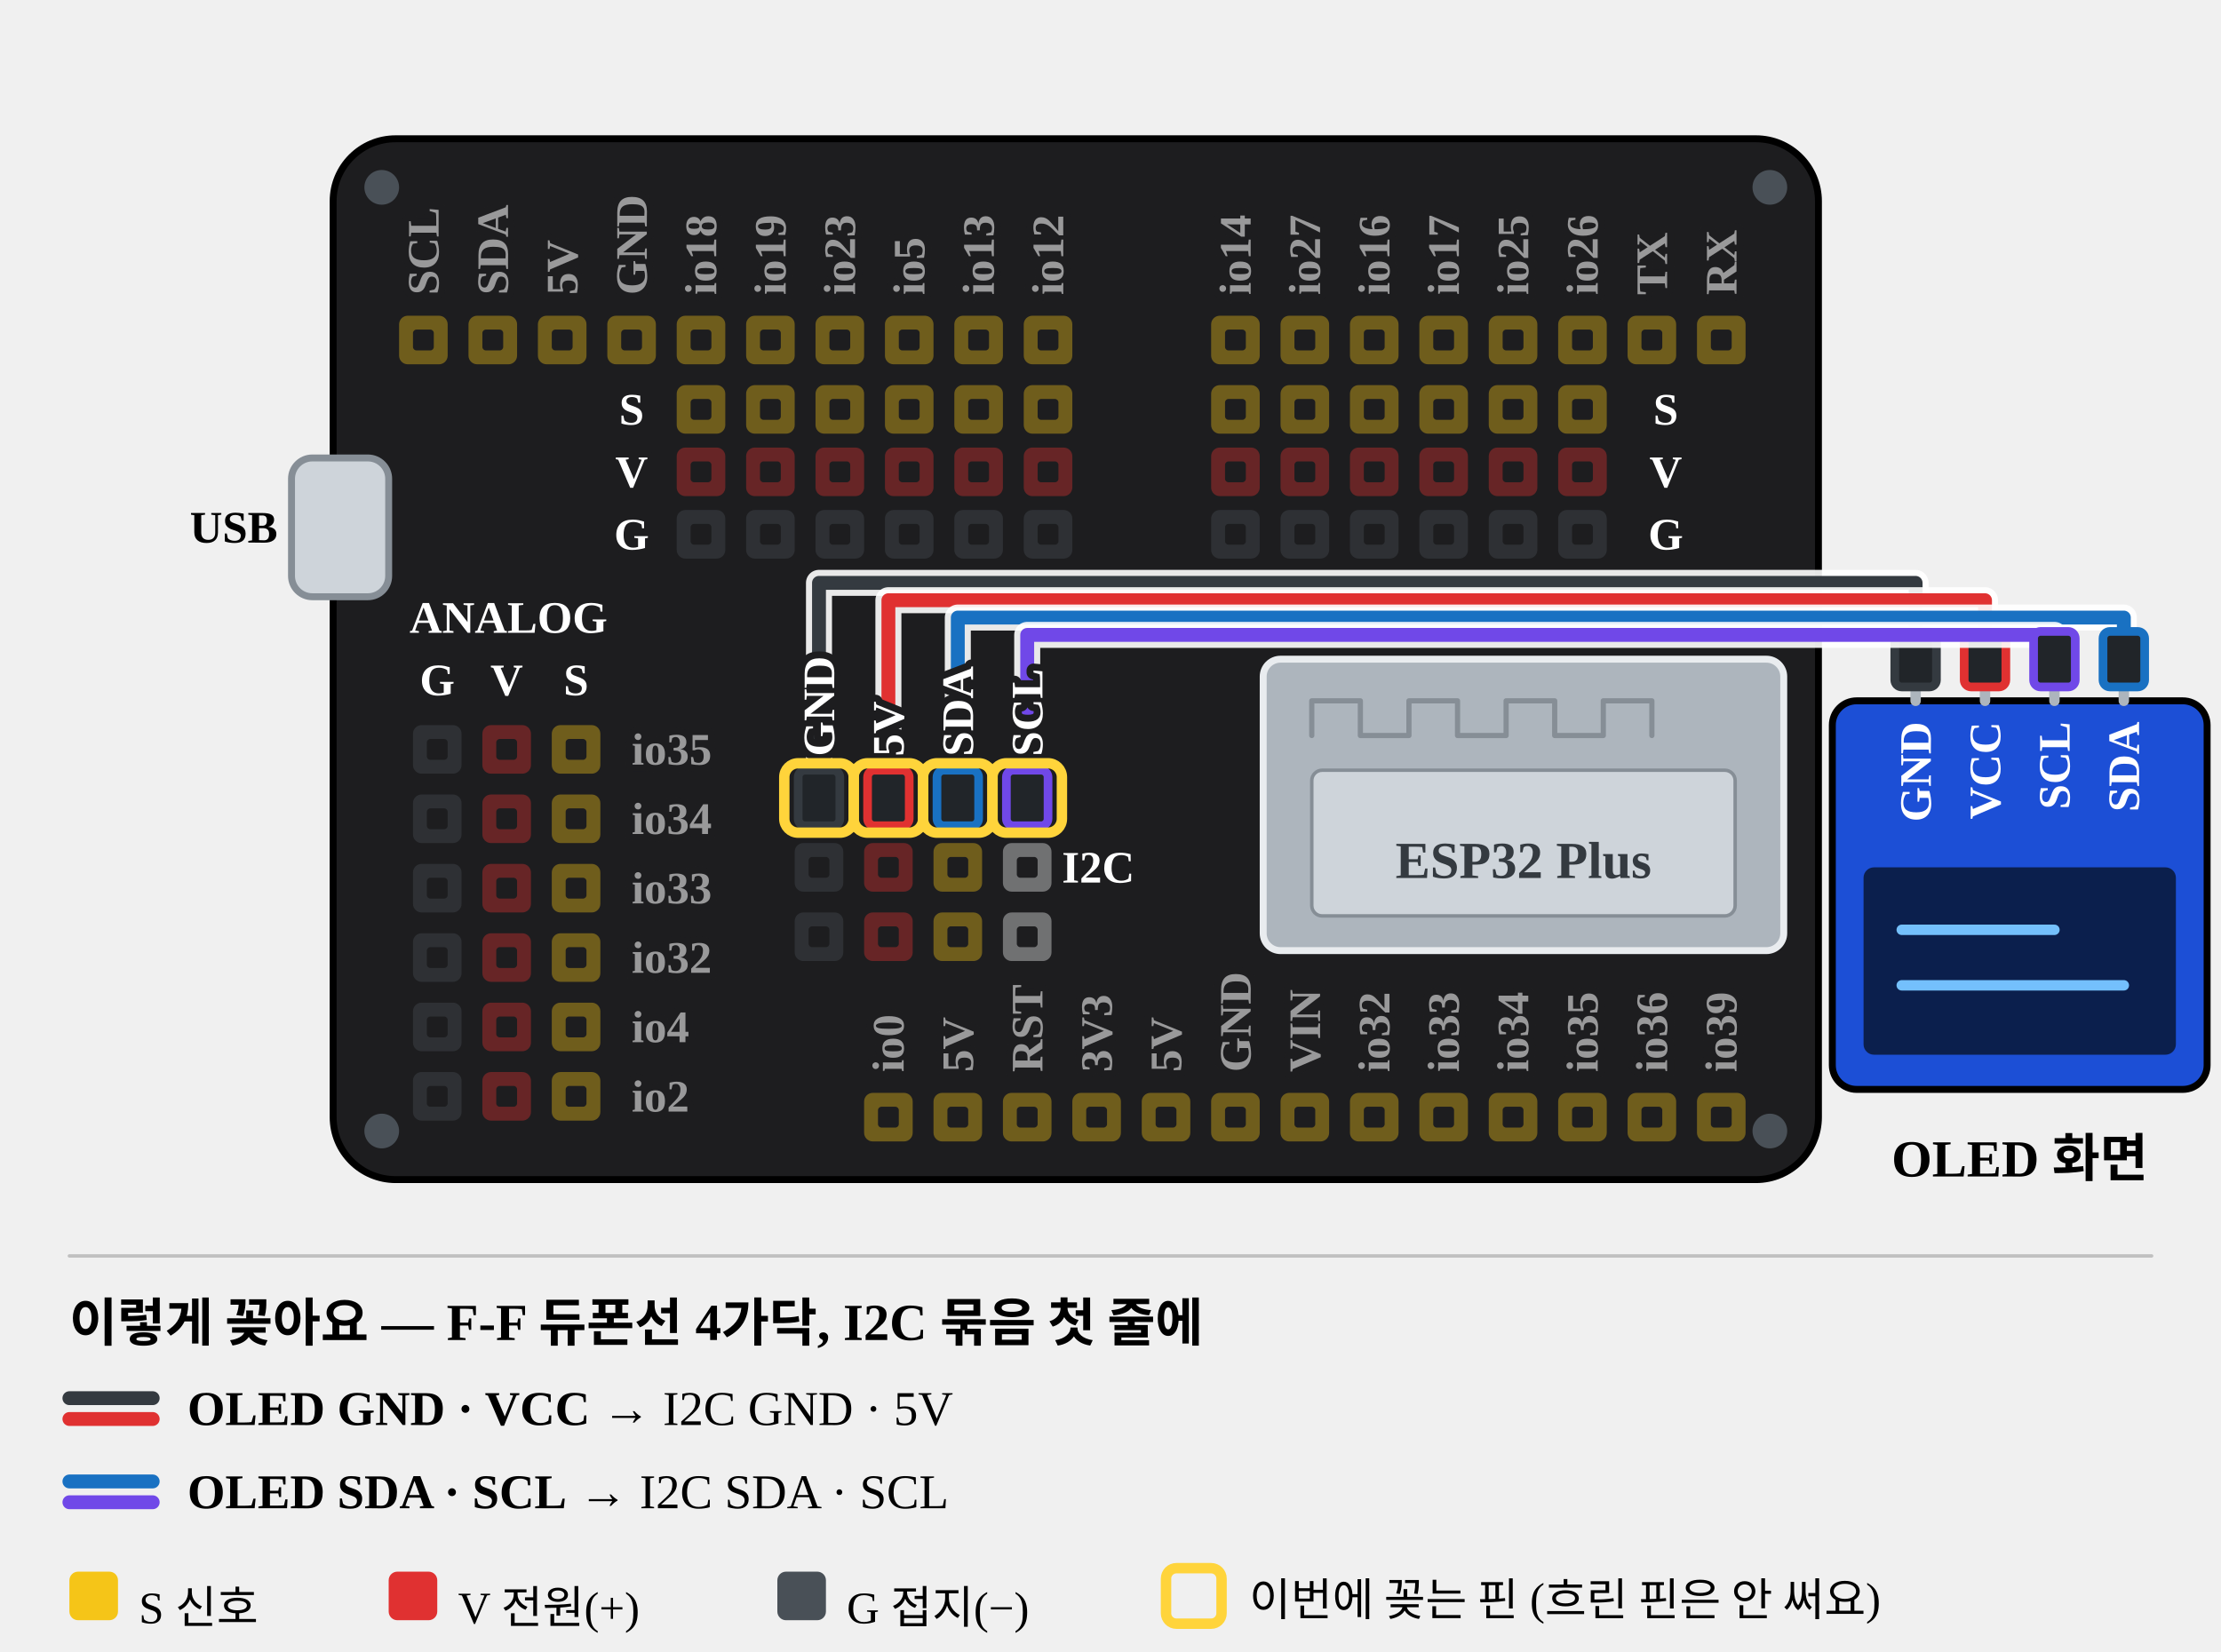
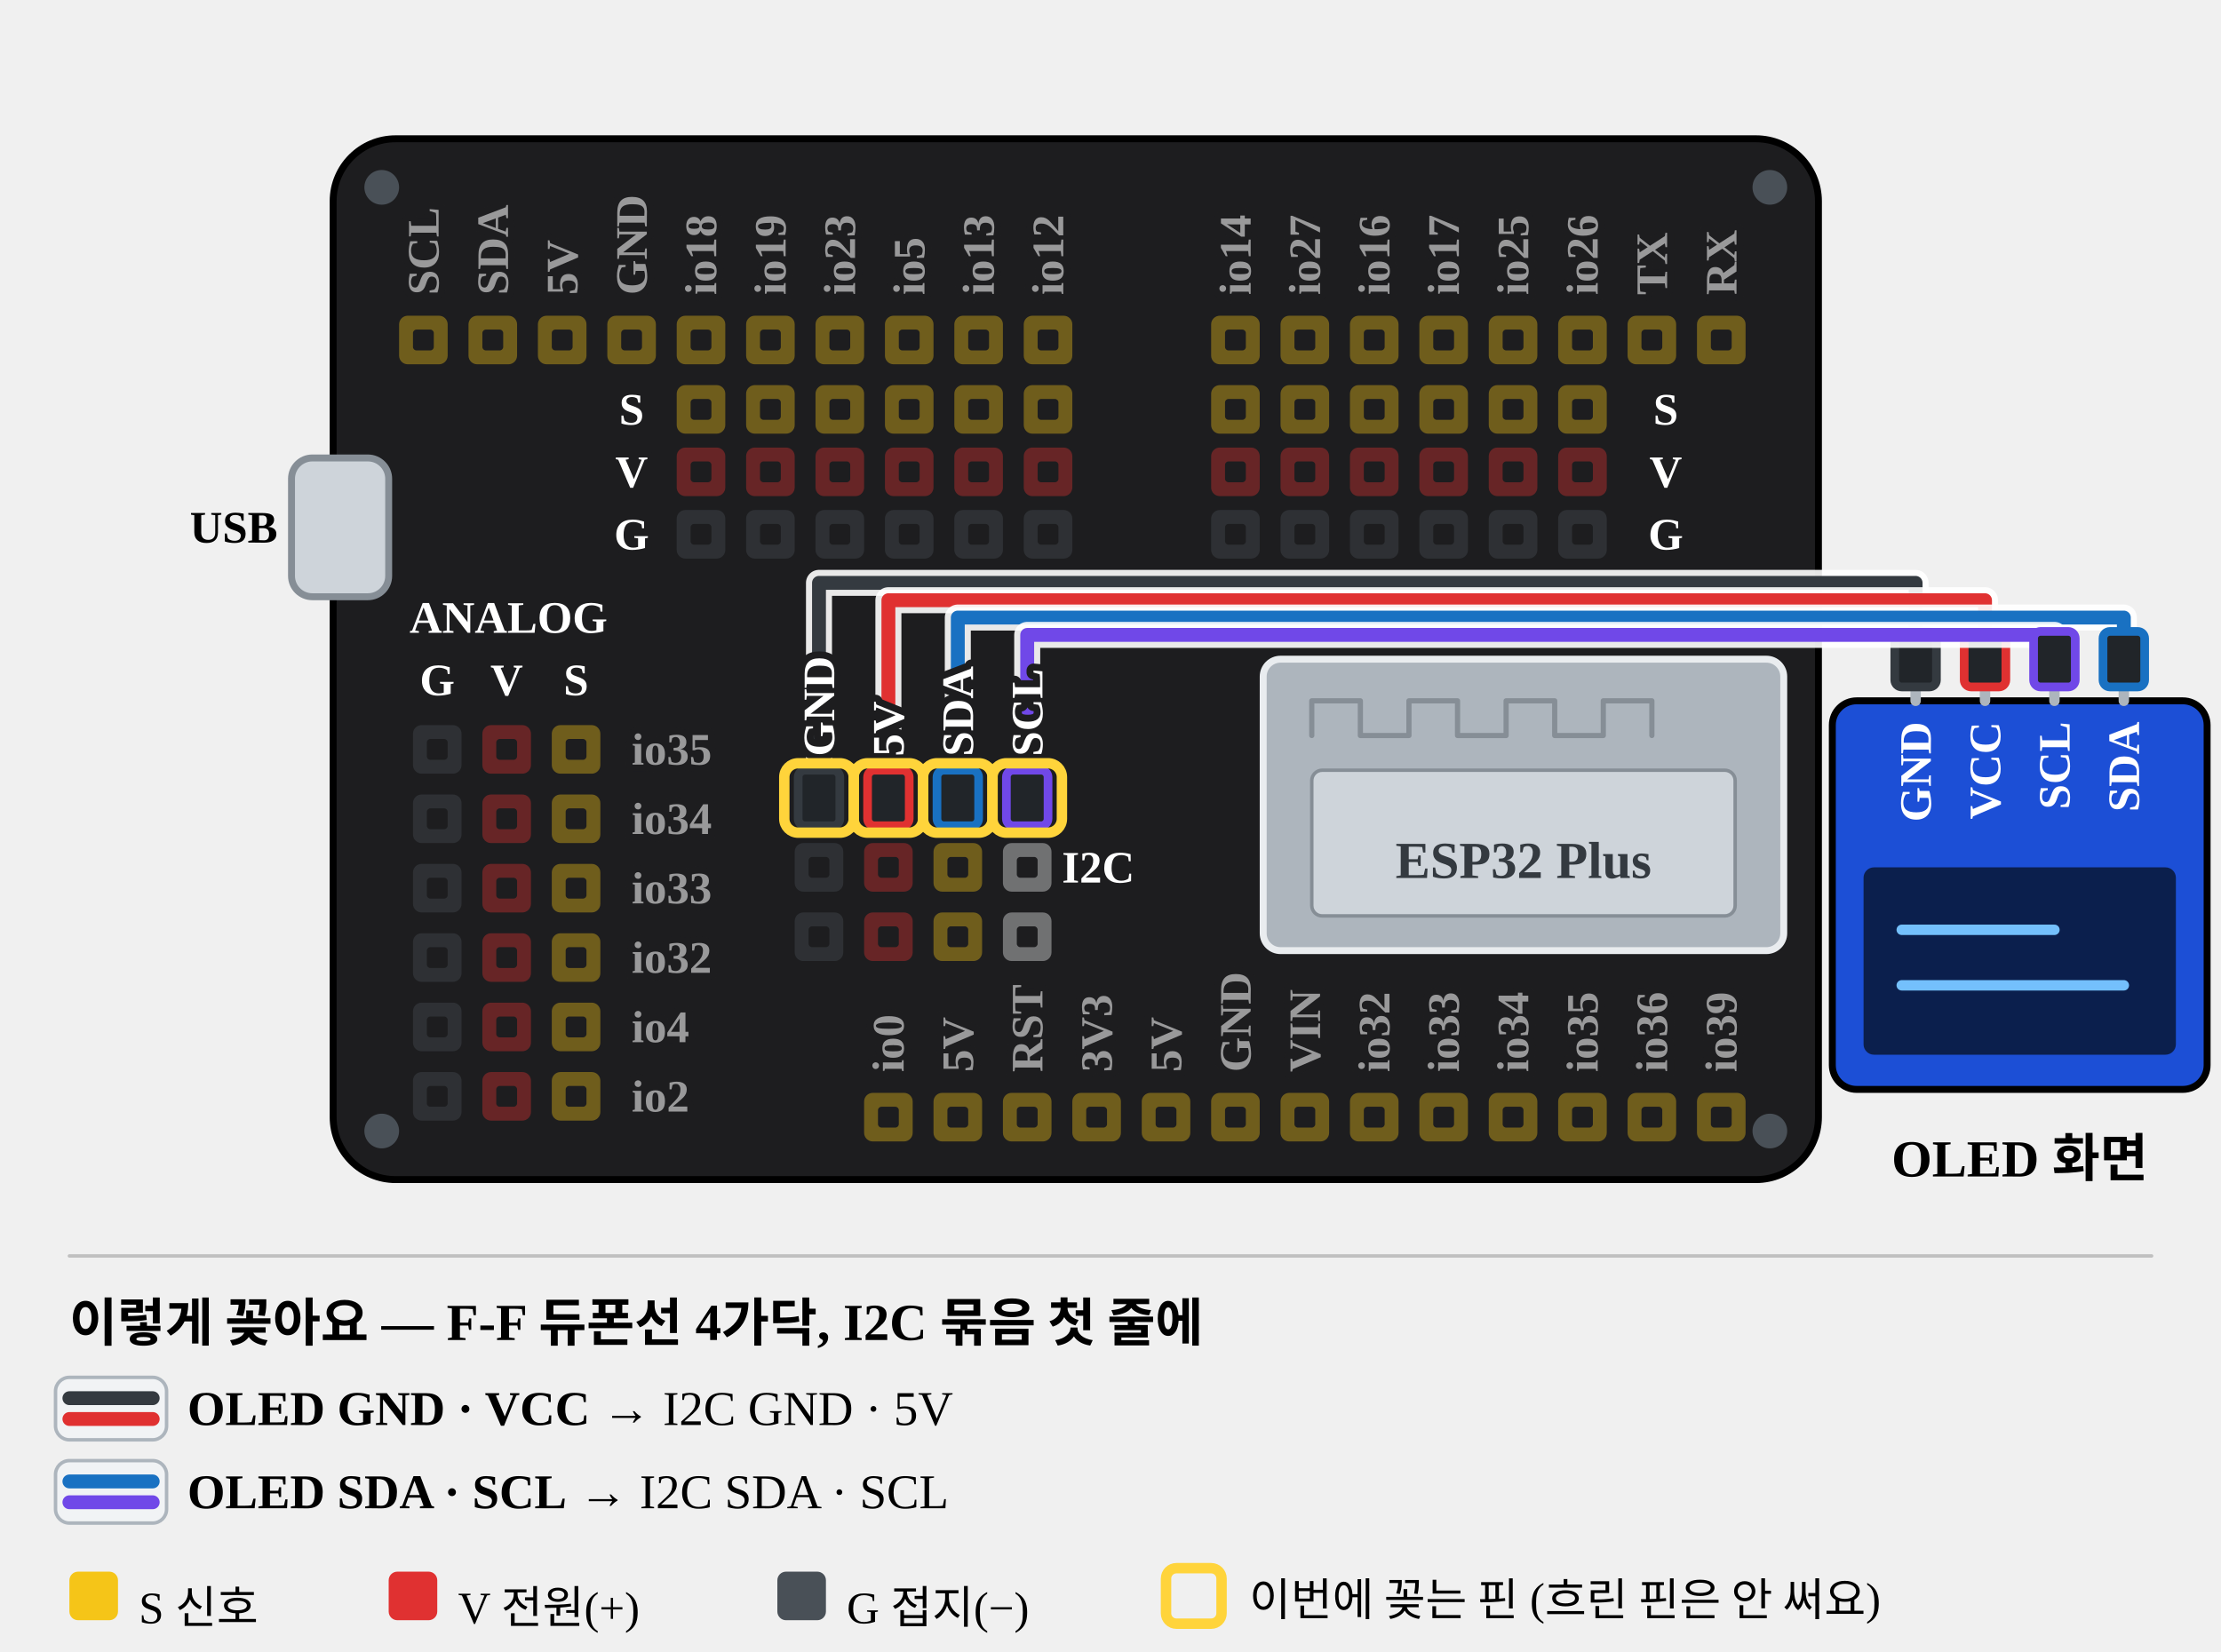
<svg xmlns="http://www.w3.org/2000/svg" viewBox="0 0 640 476" role="img" aria-labelledby="odw-title" font-family="inherit" fill="none" stroke="currentColor" stroke-width="2" stroke-linecap="round" stroke-linejoin="round">
  <rect x="96" y="40" width="428" height="300" rx="18" fill="#1d1d1f" stroke="currentColor" />
  <circle cx="110" cy="54" r="5" fill="#495057" stroke="none" />
  <circle cx="510" cy="54" r="5" fill="#495057" stroke="none" />
  <circle cx="110" cy="326" r="5" fill="#495057" stroke="none" />
  <circle cx="510" cy="326" r="5" fill="#495057" stroke="none" />
  <rect x="84" y="132" width="28" height="40" rx="6" fill="#ced4da" stroke="#868e96" />
  <rect x="364" y="190" width="150" height="84" rx="5" fill="#adb5bd" stroke="#e9ecef" />
  <path d="M378 212 v-10 h14 v10 h14 v-10 h14 v10 h14 v-10 h14 v10 h14 v-10 h14 v10" stroke="#868e96" stroke-width="1.5" />
  <rect x="378" y="222" width="122" height="42" rx="3" fill="#ced4da" stroke="#868e96" stroke-width="1" />
  <text x="439" y="248" text-anchor="middle" dominant-baseline="central" font-size="15" font-weight="700" fill="#343a40" stroke="none">ESP32 Plus</text>
  <g opacity="0.38">
    <rect x="115" y="91" width="14" height="14" rx="2.5" fill="#f5c518" stroke="none" />
    <rect x="119" y="95" width="6" height="6" rx="1" fill="#1d1d1f" stroke="none" />
  </g>
  <g opacity="0.38">
    <rect x="135" y="91" width="14" height="14" rx="2.5" fill="#f5c518" stroke="none" />
    <rect x="139" y="95" width="6" height="6" rx="1" fill="#1d1d1f" stroke="none" />
  </g>
  <g opacity="0.38">
    <rect x="155" y="91" width="14" height="14" rx="2.5" fill="#f5c518" stroke="none" />
    <rect x="159" y="95" width="6" height="6" rx="1" fill="#1d1d1f" stroke="none" />
  </g>
  <g opacity="0.38">
    <rect x="175" y="91" width="14" height="14" rx="2.5" fill="#f5c518" stroke="none" />
    <rect x="179" y="95" width="6" height="6" rx="1" fill="#1d1d1f" stroke="none" />
  </g>
  <g opacity="0.38">
    <rect x="195" y="91" width="14" height="14" rx="2.5" fill="#f5c518" stroke="none" />
    <rect x="199" y="95" width="6" height="6" rx="1" fill="#1d1d1f" stroke="none" />
  </g>
  <g opacity="0.38">
    <rect x="195" y="111" width="14" height="14" rx="2.5" fill="#f5c518" stroke="none" />
    <rect x="199" y="115" width="6" height="6" rx="1" fill="#1d1d1f" stroke="none" />
  </g>
  <g opacity="0.38">
    <rect x="195" y="129" width="14" height="14" rx="2.5" fill="#e03131" stroke="none" />
    <rect x="199" y="133" width="6" height="6" rx="1" fill="#1d1d1f" stroke="none" />
  </g>
  <g opacity="0.38">
    <rect x="195" y="147" width="14" height="14" rx="2.5" fill="#495057" stroke="none" />
    <rect x="199" y="151" width="6" height="6" rx="1" fill="#1d1d1f" stroke="none" />
  </g>
  <g opacity="0.38">
    <rect x="215" y="91" width="14" height="14" rx="2.5" fill="#f5c518" stroke="none" />
    <rect x="219" y="95" width="6" height="6" rx="1" fill="#1d1d1f" stroke="none" />
  </g>
  <g opacity="0.38">
    <rect x="215" y="111" width="14" height="14" rx="2.5" fill="#f5c518" stroke="none" />
    <rect x="219" y="115" width="6" height="6" rx="1" fill="#1d1d1f" stroke="none" />
  </g>
  <g opacity="0.38">
    <rect x="215" y="129" width="14" height="14" rx="2.5" fill="#e03131" stroke="none" />
    <rect x="219" y="133" width="6" height="6" rx="1" fill="#1d1d1f" stroke="none" />
  </g>
  <g opacity="0.38">
    <rect x="215" y="147" width="14" height="14" rx="2.5" fill="#495057" stroke="none" />
    <rect x="219" y="151" width="6" height="6" rx="1" fill="#1d1d1f" stroke="none" />
  </g>
  <g opacity="0.38">
    <rect x="235" y="91" width="14" height="14" rx="2.5" fill="#f5c518" stroke="none" />
    <rect x="239" y="95" width="6" height="6" rx="1" fill="#1d1d1f" stroke="none" />
  </g>
  <g opacity="0.38">
    <rect x="235" y="111" width="14" height="14" rx="2.5" fill="#f5c518" stroke="none" />
    <rect x="239" y="115" width="6" height="6" rx="1" fill="#1d1d1f" stroke="none" />
  </g>
  <g opacity="0.38">
    <rect x="235" y="129" width="14" height="14" rx="2.5" fill="#e03131" stroke="none" />
    <rect x="239" y="133" width="6" height="6" rx="1" fill="#1d1d1f" stroke="none" />
  </g>
  <g opacity="0.38">
    <rect x="235" y="147" width="14" height="14" rx="2.5" fill="#495057" stroke="none" />
    <rect x="239" y="151" width="6" height="6" rx="1" fill="#1d1d1f" stroke="none" />
  </g>
  <g opacity="0.38">
    <rect x="255" y="91" width="14" height="14" rx="2.5" fill="#f5c518" stroke="none" />
    <rect x="259" y="95" width="6" height="6" rx="1" fill="#1d1d1f" stroke="none" />
  </g>
  <g opacity="0.38">
    <rect x="255" y="111" width="14" height="14" rx="2.5" fill="#f5c518" stroke="none" />
    <rect x="259" y="115" width="6" height="6" rx="1" fill="#1d1d1f" stroke="none" />
  </g>
  <g opacity="0.38">
    <rect x="255" y="129" width="14" height="14" rx="2.5" fill="#e03131" stroke="none" />
    <rect x="259" y="133" width="6" height="6" rx="1" fill="#1d1d1f" stroke="none" />
  </g>
  <g opacity="0.38">
    <rect x="255" y="147" width="14" height="14" rx="2.5" fill="#495057" stroke="none" />
    <rect x="259" y="151" width="6" height="6" rx="1" fill="#1d1d1f" stroke="none" />
  </g>
  <g opacity="0.38">
    <rect x="275" y="91" width="14" height="14" rx="2.5" fill="#f5c518" stroke="none" />
    <rect x="279" y="95" width="6" height="6" rx="1" fill="#1d1d1f" stroke="none" />
  </g>
  <g opacity="0.38">
    <rect x="275" y="111" width="14" height="14" rx="2.5" fill="#f5c518" stroke="none" />
    <rect x="279" y="115" width="6" height="6" rx="1" fill="#1d1d1f" stroke="none" />
  </g>
  <g opacity="0.38">
    <rect x="275" y="129" width="14" height="14" rx="2.5" fill="#e03131" stroke="none" />
    <rect x="279" y="133" width="6" height="6" rx="1" fill="#1d1d1f" stroke="none" />
  </g>
  <g opacity="0.38">
    <rect x="275" y="147" width="14" height="14" rx="2.5" fill="#495057" stroke="none" />
    <rect x="279" y="151" width="6" height="6" rx="1" fill="#1d1d1f" stroke="none" />
  </g>
  <g opacity="0.38">
    <rect x="295" y="91" width="14" height="14" rx="2.5" fill="#f5c518" stroke="none" />
    <rect x="299" y="95" width="6" height="6" rx="1" fill="#1d1d1f" stroke="none" />
  </g>
  <g opacity="0.38">
    <rect x="295" y="111" width="14" height="14" rx="2.5" fill="#f5c518" stroke="none" />
    <rect x="299" y="115" width="6" height="6" rx="1" fill="#1d1d1f" stroke="none" />
  </g>
  <g opacity="0.38">
    <rect x="295" y="129" width="14" height="14" rx="2.5" fill="#e03131" stroke="none" />
    <rect x="299" y="133" width="6" height="6" rx="1" fill="#1d1d1f" stroke="none" />
  </g>
  <g opacity="0.38">
    <rect x="295" y="147" width="14" height="14" rx="2.5" fill="#495057" stroke="none" />
    <rect x="299" y="151" width="6" height="6" rx="1" fill="#1d1d1f" stroke="none" />
  </g>
  <g opacity="0.38">
    <rect x="349" y="91" width="14" height="14" rx="2.5" fill="#f5c518" stroke="none" />
    <rect x="353" y="95" width="6" height="6" rx="1" fill="#1d1d1f" stroke="none" />
  </g>
  <g opacity="0.38">
    <rect x="349" y="111" width="14" height="14" rx="2.5" fill="#f5c518" stroke="none" />
    <rect x="353" y="115" width="6" height="6" rx="1" fill="#1d1d1f" stroke="none" />
  </g>
  <g opacity="0.38">
    <rect x="349" y="129" width="14" height="14" rx="2.5" fill="#e03131" stroke="none" />
    <rect x="353" y="133" width="6" height="6" rx="1" fill="#1d1d1f" stroke="none" />
  </g>
  <g opacity="0.38">
    <rect x="349" y="147" width="14" height="14" rx="2.5" fill="#495057" stroke="none" />
    <rect x="353" y="151" width="6" height="6" rx="1" fill="#1d1d1f" stroke="none" />
  </g>
  <g opacity="0.38">
    <rect x="369" y="91" width="14" height="14" rx="2.5" fill="#f5c518" stroke="none" />
    <rect x="373" y="95" width="6" height="6" rx="1" fill="#1d1d1f" stroke="none" />
  </g>
  <g opacity="0.38">
    <rect x="369" y="111" width="14" height="14" rx="2.5" fill="#f5c518" stroke="none" />
    <rect x="373" y="115" width="6" height="6" rx="1" fill="#1d1d1f" stroke="none" />
  </g>
  <g opacity="0.38">
    <rect x="369" y="129" width="14" height="14" rx="2.5" fill="#e03131" stroke="none" />
    <rect x="373" y="133" width="6" height="6" rx="1" fill="#1d1d1f" stroke="none" />
  </g>
  <g opacity="0.38">
    <rect x="369" y="147" width="14" height="14" rx="2.5" fill="#495057" stroke="none" />
    <rect x="373" y="151" width="6" height="6" rx="1" fill="#1d1d1f" stroke="none" />
  </g>
  <g opacity="0.38">
    <rect x="389" y="91" width="14" height="14" rx="2.5" fill="#f5c518" stroke="none" />
    <rect x="393" y="95" width="6" height="6" rx="1" fill="#1d1d1f" stroke="none" />
  </g>
  <g opacity="0.38">
    <rect x="389" y="111" width="14" height="14" rx="2.5" fill="#f5c518" stroke="none" />
    <rect x="393" y="115" width="6" height="6" rx="1" fill="#1d1d1f" stroke="none" />
  </g>
  <g opacity="0.38">
    <rect x="389" y="129" width="14" height="14" rx="2.5" fill="#e03131" stroke="none" />
    <rect x="393" y="133" width="6" height="6" rx="1" fill="#1d1d1f" stroke="none" />
  </g>
  <g opacity="0.38">
    <rect x="389" y="147" width="14" height="14" rx="2.5" fill="#495057" stroke="none" />
    <rect x="393" y="151" width="6" height="6" rx="1" fill="#1d1d1f" stroke="none" />
  </g>
  <g opacity="0.38">
    <rect x="409" y="91" width="14" height="14" rx="2.5" fill="#f5c518" stroke="none" />
    <rect x="413" y="95" width="6" height="6" rx="1" fill="#1d1d1f" stroke="none" />
  </g>
  <g opacity="0.38">
    <rect x="409" y="111" width="14" height="14" rx="2.5" fill="#f5c518" stroke="none" />
    <rect x="413" y="115" width="6" height="6" rx="1" fill="#1d1d1f" stroke="none" />
  </g>
  <g opacity="0.38">
    <rect x="409" y="129" width="14" height="14" rx="2.5" fill="#e03131" stroke="none" />
    <rect x="413" y="133" width="6" height="6" rx="1" fill="#1d1d1f" stroke="none" />
  </g>
  <g opacity="0.38">
    <rect x="409" y="147" width="14" height="14" rx="2.5" fill="#495057" stroke="none" />
    <rect x="413" y="151" width="6" height="6" rx="1" fill="#1d1d1f" stroke="none" />
  </g>
  <g opacity="0.38">
    <rect x="429" y="91" width="14" height="14" rx="2.5" fill="#f5c518" stroke="none" />
    <rect x="433" y="95" width="6" height="6" rx="1" fill="#1d1d1f" stroke="none" />
  </g>
  <g opacity="0.38">
    <rect x="429" y="111" width="14" height="14" rx="2.5" fill="#f5c518" stroke="none" />
    <rect x="433" y="115" width="6" height="6" rx="1" fill="#1d1d1f" stroke="none" />
  </g>
  <g opacity="0.38">
    <rect x="429" y="129" width="14" height="14" rx="2.5" fill="#e03131" stroke="none" />
    <rect x="433" y="133" width="6" height="6" rx="1" fill="#1d1d1f" stroke="none" />
  </g>
  <g opacity="0.38">
    <rect x="429" y="147" width="14" height="14" rx="2.5" fill="#495057" stroke="none" />
    <rect x="433" y="151" width="6" height="6" rx="1" fill="#1d1d1f" stroke="none" />
  </g>
  <g opacity="0.38">
    <rect x="449" y="91" width="14" height="14" rx="2.5" fill="#f5c518" stroke="none" />
    <rect x="453" y="95" width="6" height="6" rx="1" fill="#1d1d1f" stroke="none" />
  </g>
  <g opacity="0.38">
    <rect x="449" y="111" width="14" height="14" rx="2.5" fill="#f5c518" stroke="none" />
    <rect x="453" y="115" width="6" height="6" rx="1" fill="#1d1d1f" stroke="none" />
  </g>
  <g opacity="0.38">
    <rect x="449" y="129" width="14" height="14" rx="2.5" fill="#e03131" stroke="none" />
    <rect x="453" y="133" width="6" height="6" rx="1" fill="#1d1d1f" stroke="none" />
  </g>
  <g opacity="0.38">
    <rect x="449" y="147" width="14" height="14" rx="2.5" fill="#495057" stroke="none" />
    <rect x="453" y="151" width="6" height="6" rx="1" fill="#1d1d1f" stroke="none" />
  </g>
  <g opacity="0.38">
    <rect x="469" y="91" width="14" height="14" rx="2.5" fill="#f5c518" stroke="none" />
    <rect x="473" y="95" width="6" height="6" rx="1" fill="#1d1d1f" stroke="none" />
  </g>
  <g opacity="0.38">
    <rect x="489" y="91" width="14" height="14" rx="2.5" fill="#f5c518" stroke="none" />
    <rect x="493" y="95" width="6" height="6" rx="1" fill="#1d1d1f" stroke="none" />
  </g>
  <g opacity="0.38">
    <rect x="119" y="209" width="14" height="14" rx="2.5" fill="#495057" stroke="none" />
    <rect x="123" y="213" width="6" height="6" rx="1" fill="#1d1d1f" stroke="none" />
  </g>
  <g opacity="0.38">
    <rect x="139" y="209" width="14" height="14" rx="2.5" fill="#e03131" stroke="none" />
    <rect x="143" y="213" width="6" height="6" rx="1" fill="#1d1d1f" stroke="none" />
  </g>
  <g opacity="0.38">
    <rect x="159" y="209" width="14" height="14" rx="2.5" fill="#f5c518" stroke="none" />
    <rect x="163" y="213" width="6" height="6" rx="1" fill="#1d1d1f" stroke="none" />
  </g>
  <g opacity="0.38">
    <rect x="119" y="229" width="14" height="14" rx="2.5" fill="#495057" stroke="none" />
    <rect x="123" y="233" width="6" height="6" rx="1" fill="#1d1d1f" stroke="none" />
  </g>
  <g opacity="0.38">
    <rect x="139" y="229" width="14" height="14" rx="2.5" fill="#e03131" stroke="none" />
    <rect x="143" y="233" width="6" height="6" rx="1" fill="#1d1d1f" stroke="none" />
  </g>
  <g opacity="0.38">
    <rect x="159" y="229" width="14" height="14" rx="2.5" fill="#f5c518" stroke="none" />
    <rect x="163" y="233" width="6" height="6" rx="1" fill="#1d1d1f" stroke="none" />
  </g>
  <g opacity="0.38">
    <rect x="119" y="249" width="14" height="14" rx="2.5" fill="#495057" stroke="none" />
    <rect x="123" y="253" width="6" height="6" rx="1" fill="#1d1d1f" stroke="none" />
  </g>
  <g opacity="0.38">
    <rect x="139" y="249" width="14" height="14" rx="2.5" fill="#e03131" stroke="none" />
    <rect x="143" y="253" width="6" height="6" rx="1" fill="#1d1d1f" stroke="none" />
  </g>
  <g opacity="0.38">
    <rect x="159" y="249" width="14" height="14" rx="2.5" fill="#f5c518" stroke="none" />
    <rect x="163" y="253" width="6" height="6" rx="1" fill="#1d1d1f" stroke="none" />
  </g>
  <g opacity="0.38">
    <rect x="119" y="269" width="14" height="14" rx="2.5" fill="#495057" stroke="none" />
    <rect x="123" y="273" width="6" height="6" rx="1" fill="#1d1d1f" stroke="none" />
  </g>
  <g opacity="0.38">
    <rect x="139" y="269" width="14" height="14" rx="2.5" fill="#e03131" stroke="none" />
    <rect x="143" y="273" width="6" height="6" rx="1" fill="#1d1d1f" stroke="none" />
  </g>
  <g opacity="0.38">
    <rect x="159" y="269" width="14" height="14" rx="2.5" fill="#f5c518" stroke="none" />
    <rect x="163" y="273" width="6" height="6" rx="1" fill="#1d1d1f" stroke="none" />
  </g>
  <g opacity="0.38">
    <rect x="119" y="289" width="14" height="14" rx="2.5" fill="#495057" stroke="none" />
    <rect x="123" y="293" width="6" height="6" rx="1" fill="#1d1d1f" stroke="none" />
  </g>
  <g opacity="0.38">
    <rect x="139" y="289" width="14" height="14" rx="2.5" fill="#e03131" stroke="none" />
    <rect x="143" y="293" width="6" height="6" rx="1" fill="#1d1d1f" stroke="none" />
  </g>
  <g opacity="0.38">
    <rect x="159" y="289" width="14" height="14" rx="2.5" fill="#f5c518" stroke="none" />
    <rect x="163" y="293" width="6" height="6" rx="1" fill="#1d1d1f" stroke="none" />
  </g>
  <g opacity="0.38">
    <rect x="119" y="309" width="14" height="14" rx="2.5" fill="#495057" stroke="none" />
    <rect x="123" y="313" width="6" height="6" rx="1" fill="#1d1d1f" stroke="none" />
  </g>
  <g opacity="0.38">
    <rect x="139" y="309" width="14" height="14" rx="2.5" fill="#e03131" stroke="none" />
    <rect x="143" y="313" width="6" height="6" rx="1" fill="#1d1d1f" stroke="none" />
  </g>
  <g opacity="0.38">
    <rect x="159" y="309" width="14" height="14" rx="2.5" fill="#f5c518" stroke="none" />
    <rect x="163" y="313" width="6" height="6" rx="1" fill="#1d1d1f" stroke="none" />
  </g>
  <g opacity="1">
    <rect x="229" y="223" width="14" height="14" rx="2.5" fill="#495057" stroke="none" />
    <rect x="233" y="227" width="6" height="6" rx="1" fill="#1d1d1f" stroke="none" />
  </g>
  <g opacity="0.38">
    <rect x="229" y="243" width="14" height="14" rx="2.5" fill="#495057" stroke="none" />
    <rect x="233" y="247" width="6" height="6" rx="1" fill="#1d1d1f" stroke="none" />
  </g>
  <g opacity="0.38">
    <rect x="229" y="263" width="14" height="14" rx="2.5" fill="#495057" stroke="none" />
    <rect x="233" y="267" width="6" height="6" rx="1" fill="#1d1d1f" stroke="none" />
  </g>
  <g opacity="1">
    <rect x="249" y="223" width="14" height="14" rx="2.5" fill="#e03131" stroke="none" />
    <rect x="253" y="227" width="6" height="6" rx="1" fill="#1d1d1f" stroke="none" />
  </g>
  <g opacity="0.38">
    <rect x="249" y="243" width="14" height="14" rx="2.5" fill="#e03131" stroke="none" />
    <rect x="253" y="247" width="6" height="6" rx="1" fill="#1d1d1f" stroke="none" />
  </g>
  <g opacity="0.38">
    <rect x="249" y="263" width="14" height="14" rx="2.5" fill="#e03131" stroke="none" />
    <rect x="253" y="267" width="6" height="6" rx="1" fill="#1d1d1f" stroke="none" />
  </g>
  <g opacity="1">
    <rect x="269" y="223" width="14" height="14" rx="2.5" fill="#f5c518" stroke="none" />
    <rect x="273" y="227" width="6" height="6" rx="1" fill="#1d1d1f" stroke="none" />
  </g>
  <g opacity="0.38">
    <rect x="269" y="243" width="14" height="14" rx="2.5" fill="#f5c518" stroke="none" />
    <rect x="273" y="247" width="6" height="6" rx="1" fill="#1d1d1f" stroke="none" />
  </g>
  <g opacity="0.38">
    <rect x="269" y="263" width="14" height="14" rx="2.5" fill="#f5c518" stroke="none" />
    <rect x="273" y="267" width="6" height="6" rx="1" fill="#1d1d1f" stroke="none" />
  </g>
  <g opacity="1">
    <rect x="289" y="223" width="14" height="14" rx="2.5" fill="#f8f9fa" stroke="none" />
    <rect x="293" y="227" width="6" height="6" rx="1" fill="#1d1d1f" stroke="none" />
  </g>
  <g opacity="0.38">
    <rect x="289" y="243" width="14" height="14" rx="2.5" fill="#f8f9fa" stroke="none" />
    <rect x="293" y="247" width="6" height="6" rx="1" fill="#1d1d1f" stroke="none" />
  </g>
  <g opacity="0.38">
    <rect x="289" y="263" width="14" height="14" rx="2.5" fill="#f8f9fa" stroke="none" />
    <rect x="293" y="267" width="6" height="6" rx="1" fill="#1d1d1f" stroke="none" />
  </g>
  <g opacity="0.38">
    <rect x="249" y="315" width="14" height="14" rx="2.5" fill="#f5c518" stroke="none" />
    <rect x="253" y="319" width="6" height="6" rx="1" fill="#1d1d1f" stroke="none" />
  </g>
  <g opacity="0.38">
    <rect x="269" y="315" width="14" height="14" rx="2.5" fill="#f5c518" stroke="none" />
    <rect x="273" y="319" width="6" height="6" rx="1" fill="#1d1d1f" stroke="none" />
  </g>
  <g opacity="0.38">
    <rect x="289" y="315" width="14" height="14" rx="2.5" fill="#f5c518" stroke="none" />
    <rect x="293" y="319" width="6" height="6" rx="1" fill="#1d1d1f" stroke="none" />
  </g>
  <g opacity="0.38">
    <rect x="309" y="315" width="14" height="14" rx="2.5" fill="#f5c518" stroke="none" />
    <rect x="313" y="319" width="6" height="6" rx="1" fill="#1d1d1f" stroke="none" />
  </g>
  <g opacity="0.38">
    <rect x="329" y="315" width="14" height="14" rx="2.5" fill="#f5c518" stroke="none" />
    <rect x="333" y="319" width="6" height="6" rx="1" fill="#1d1d1f" stroke="none" />
  </g>
  <g opacity="0.38">
    <rect x="349" y="315" width="14" height="14" rx="2.5" fill="#f5c518" stroke="none" />
    <rect x="353" y="319" width="6" height="6" rx="1" fill="#1d1d1f" stroke="none" />
  </g>
  <g opacity="0.38">
    <rect x="369" y="315" width="14" height="14" rx="2.5" fill="#f5c518" stroke="none" />
    <rect x="373" y="319" width="6" height="6" rx="1" fill="#1d1d1f" stroke="none" />
  </g>
  <g opacity="0.38">
    <rect x="389" y="315" width="14" height="14" rx="2.5" fill="#f5c518" stroke="none" />
    <rect x="393" y="319" width="6" height="6" rx="1" fill="#1d1d1f" stroke="none" />
  </g>
  <g opacity="0.38">
    <rect x="409" y="315" width="14" height="14" rx="2.5" fill="#f5c518" stroke="none" />
    <rect x="413" y="319" width="6" height="6" rx="1" fill="#1d1d1f" stroke="none" />
  </g>
  <g opacity="0.38">
    <rect x="429" y="315" width="14" height="14" rx="2.5" fill="#f5c518" stroke="none" />
    <rect x="433" y="319" width="6" height="6" rx="1" fill="#1d1d1f" stroke="none" />
  </g>
  <g opacity="0.38">
    <rect x="449" y="315" width="14" height="14" rx="2.5" fill="#f5c518" stroke="none" />
    <rect x="453" y="319" width="6" height="6" rx="1" fill="#1d1d1f" stroke="none" />
  </g>
  <g opacity="0.38">
    <rect x="469" y="315" width="14" height="14" rx="2.5" fill="#f5c518" stroke="none" />
    <rect x="473" y="319" width="6" height="6" rx="1" fill="#1d1d1f" stroke="none" />
  </g>
  <g opacity="0.38">
    <rect x="489" y="315" width="14" height="14" rx="2.5" fill="#f5c518" stroke="none" />
    <rect x="493" y="319" width="6" height="6" rx="1" fill="#1d1d1f" stroke="none" />
  </g>
  <rect x="528" y="202" width="108" height="112" rx="7" fill="#1c4fd6" stroke="currentColor" />
  <rect x="537" y="250" width="90" height="54" rx="3" fill="#0b1f4d" stroke="none" />
  <path d="M548 268 h44 M548 284 h64" stroke="#74c0fc" stroke-width="3" />
  <path d="M552 202 V190" stroke="#adb5bd" stroke-width="3" />
  <text x="552" y="208" transform="rotate(-90 552 208)" text-anchor="end" dominant-baseline="central" font-size="13" font-weight="700" fill="#ffffff" stroke="none">GND</text>
  <path d="M572 202 V190" stroke="#adb5bd" stroke-width="3" />
  <text x="572" y="208" transform="rotate(-90 572 208)" text-anchor="end" dominant-baseline="central" font-size="13" font-weight="700" fill="#ffffff" stroke="none">VCC</text>
  <path d="M592 202 V190" stroke="#adb5bd" stroke-width="3" />
  <text x="592" y="208" transform="rotate(-90 592 208)" text-anchor="end" dominant-baseline="central" font-size="13" font-weight="700" fill="#ffffff" stroke="none">SCL</text>
  <path d="M612 202 V190" stroke="#adb5bd" stroke-width="3" />
  <text x="612" y="208" transform="rotate(-90 612 208)" text-anchor="end" dominant-baseline="central" font-size="13" font-weight="700" fill="#ffffff" stroke="none">SDA</text>
  <text x="582" y="330" text-anchor="middle" dominant-baseline="central" font-size="15" font-weight="700" fill="currentColor" stroke="none">OLED 화면</text>
  <path d="M552 190 L552 168 L236 168 L236 230" stroke="#ffffff" stroke-width="7.5" stroke-opacity="0.9" />
  <path d="M552 190 L552 168 L236 168 L236 230" stroke="#343a40" stroke-width="4" />
  <rect x="546" y="182" width="12" height="16" rx="2" fill="#212529" stroke="#343a40" stroke-width="2.5" />
  <rect x="230" y="222" width="12" height="16" rx="2" fill="#212529" stroke="#343a40" stroke-width="2.5" />
  <path d="M572 190 L572 173 L256 173 L256 230" stroke="#ffffff" stroke-width="7.5" stroke-opacity="0.9" />
  <path d="M572 190 L572 173 L256 173 L256 230" stroke="#e03131" stroke-width="4" />
  <rect x="566" y="182" width="12" height="16" rx="2" fill="#212529" stroke="#e03131" stroke-width="2.5" />
  <rect x="250" y="222" width="12" height="16" rx="2" fill="#212529" stroke="#e03131" stroke-width="2.5" />
  <path d="M612 190 L612 178 L276 178 L276 230" stroke="#ffffff" stroke-width="7.5" stroke-opacity="0.9" />
  <path d="M612 190 L612 178 L276 178 L276 230" stroke="#1971c2" stroke-width="4" />
  <rect x="606" y="182" width="12" height="16" rx="2" fill="#212529" stroke="#1971c2" stroke-width="2.5" />
  <rect x="270" y="222" width="12" height="16" rx="2" fill="#212529" stroke="#1971c2" stroke-width="2.5" />
  <path d="M592 190 L592 183 L296 183 L296 230" stroke="#ffffff" stroke-width="7.5" stroke-opacity="0.9" />
  <path d="M592 190 L592 183 L296 183 L296 230" stroke="#7048e8" stroke-width="4" />
  <rect x="586" y="182" width="12" height="16" rx="2" fill="#212529" stroke="#7048e8" stroke-width="2.5" />
  <rect x="290" y="222" width="12" height="16" rx="2" fill="#212529" stroke="#7048e8" stroke-width="2.5" />
  <text x="80" y="152" text-anchor="end" dominant-baseline="central" font-size="13" font-weight="700" fill="currentColor" stroke="none">USB</text>
  <text x="122" y="85" transform="rotate(-90 122 85)" dominant-baseline="central" font-size="13" font-weight="700" fill="#ffffff" stroke="#1d1d1f" stroke-width="4" paint-order="stroke" opacity="0.55">SCL</text>
  <text x="142" y="85" transform="rotate(-90 142 85)" dominant-baseline="central" font-size="13" font-weight="700" fill="#ffffff" stroke="#1d1d1f" stroke-width="4" paint-order="stroke" opacity="0.55">SDA</text>
  <text x="162" y="85" transform="rotate(-90 162 85)" dominant-baseline="central" font-size="13" font-weight="700" fill="#ffffff" stroke="#1d1d1f" stroke-width="4" paint-order="stroke" opacity="0.55">5V</text>
  <text x="182" y="85" transform="rotate(-90 182 85)" dominant-baseline="central" font-size="13" font-weight="700" fill="#ffffff" stroke="#1d1d1f" stroke-width="4" paint-order="stroke" opacity="0.55">GND</text>
  <text x="202" y="85" transform="rotate(-90 202 85)" dominant-baseline="central" font-size="13" font-weight="700" fill="#ffffff" stroke="#1d1d1f" stroke-width="4" paint-order="stroke" opacity="0.55">io18</text>
  <text x="222" y="85" transform="rotate(-90 222 85)" dominant-baseline="central" font-size="13" font-weight="700" fill="#ffffff" stroke="#1d1d1f" stroke-width="4" paint-order="stroke" opacity="0.55">io19</text>
  <text x="242" y="85" transform="rotate(-90 242 85)" dominant-baseline="central" font-size="13" font-weight="700" fill="#ffffff" stroke="#1d1d1f" stroke-width="4" paint-order="stroke" opacity="0.55">io23</text>
  <text x="262" y="85" transform="rotate(-90 262 85)" dominant-baseline="central" font-size="13" font-weight="700" fill="#ffffff" stroke="#1d1d1f" stroke-width="4" paint-order="stroke" opacity="0.55">io5</text>
  <text x="282" y="85" transform="rotate(-90 282 85)" dominant-baseline="central" font-size="13" font-weight="700" fill="#ffffff" stroke="#1d1d1f" stroke-width="4" paint-order="stroke" opacity="0.55">io13</text>
  <text x="302" y="85" transform="rotate(-90 302 85)" dominant-baseline="central" font-size="13" font-weight="700" fill="#ffffff" stroke="#1d1d1f" stroke-width="4" paint-order="stroke" opacity="0.55">io12</text>
  <text x="356" y="85" transform="rotate(-90 356 85)" dominant-baseline="central" font-size="13" font-weight="700" fill="#ffffff" stroke="#1d1d1f" stroke-width="4" paint-order="stroke" opacity="0.55">io14</text>
  <text x="376" y="85" transform="rotate(-90 376 85)" dominant-baseline="central" font-size="13" font-weight="700" fill="#ffffff" stroke="#1d1d1f" stroke-width="4" paint-order="stroke" opacity="0.55">io27</text>
  <text x="396" y="85" transform="rotate(-90 396 85)" dominant-baseline="central" font-size="13" font-weight="700" fill="#ffffff" stroke="#1d1d1f" stroke-width="4" paint-order="stroke" opacity="0.55">io16</text>
  <text x="416" y="85" transform="rotate(-90 416 85)" dominant-baseline="central" font-size="13" font-weight="700" fill="#ffffff" stroke="#1d1d1f" stroke-width="4" paint-order="stroke" opacity="0.55">io17</text>
  <text x="436" y="85" transform="rotate(-90 436 85)" dominant-baseline="central" font-size="13" font-weight="700" fill="#ffffff" stroke="#1d1d1f" stroke-width="4" paint-order="stroke" opacity="0.55">io25</text>
  <text x="456" y="85" transform="rotate(-90 456 85)" dominant-baseline="central" font-size="13" font-weight="700" fill="#ffffff" stroke="#1d1d1f" stroke-width="4" paint-order="stroke" opacity="0.55">io26</text>
  <text x="476" y="85" transform="rotate(-90 476 85)" dominant-baseline="central" font-size="13" font-weight="700" fill="#ffffff" stroke="#1d1d1f" stroke-width="4" paint-order="stroke" opacity="0.55">TX</text>
  <text x="496" y="85" transform="rotate(-90 496 85)" dominant-baseline="central" font-size="13" font-weight="700" fill="#ffffff" stroke="#1d1d1f" stroke-width="4" paint-order="stroke" opacity="0.55">RX</text>
  <text x="182" y="118" text-anchor="middle" dominant-baseline="central" font-size="13" font-weight="700" fill="#ffffff" stroke="#1d1d1f" stroke-width="4" paint-order="stroke" opacity="1">S</text>
  <text x="480" y="118" text-anchor="middle" dominant-baseline="central" font-size="13" font-weight="700" fill="#ffffff" stroke="#1d1d1f" stroke-width="4" paint-order="stroke" opacity="1">S</text>
  <text x="182" y="136" text-anchor="middle" dominant-baseline="central" font-size="13" font-weight="700" fill="#ffffff" stroke="#1d1d1f" stroke-width="4" paint-order="stroke" opacity="1">V</text>
  <text x="480" y="136" text-anchor="middle" dominant-baseline="central" font-size="13" font-weight="700" fill="#ffffff" stroke="#1d1d1f" stroke-width="4" paint-order="stroke" opacity="1">V</text>
  <text x="182" y="154" text-anchor="middle" dominant-baseline="central" font-size="13" font-weight="700" fill="#ffffff" stroke="#1d1d1f" stroke-width="4" paint-order="stroke" opacity="1">G</text>
  <text x="480" y="154" text-anchor="middle" dominant-baseline="central" font-size="13" font-weight="700" fill="#ffffff" stroke="#1d1d1f" stroke-width="4" paint-order="stroke" opacity="1">G</text>
  <text x="118" y="178" text-anchor="start" dominant-baseline="central" font-size="13" font-weight="700" fill="#ffffff" stroke="#1d1d1f" stroke-width="4" paint-order="stroke" opacity="1">ANALOG</text>
  <text x="126" y="196" text-anchor="middle" dominant-baseline="central" font-size="13" font-weight="700" fill="#ffffff" stroke="#1d1d1f" stroke-width="4" paint-order="stroke" opacity="1">G</text>
  <text x="146" y="196" text-anchor="middle" dominant-baseline="central" font-size="13" font-weight="700" fill="#ffffff" stroke="#1d1d1f" stroke-width="4" paint-order="stroke" opacity="1">V</text>
  <text x="166" y="196" text-anchor="middle" dominant-baseline="central" font-size="13" font-weight="700" fill="#ffffff" stroke="#1d1d1f" stroke-width="4" paint-order="stroke" opacity="1">S</text>
  <text x="182" y="216" text-anchor="start" dominant-baseline="central" font-size="13" font-weight="700" fill="#ffffff" stroke="#1d1d1f" stroke-width="4" paint-order="stroke" opacity="0.55">io35</text>
  <text x="182" y="236" text-anchor="start" dominant-baseline="central" font-size="13" font-weight="700" fill="#ffffff" stroke="#1d1d1f" stroke-width="4" paint-order="stroke" opacity="0.55">io34</text>
  <text x="182" y="256" text-anchor="start" dominant-baseline="central" font-size="13" font-weight="700" fill="#ffffff" stroke="#1d1d1f" stroke-width="4" paint-order="stroke" opacity="0.55">io33</text>
  <text x="182" y="276" text-anchor="start" dominant-baseline="central" font-size="13" font-weight="700" fill="#ffffff" stroke="#1d1d1f" stroke-width="4" paint-order="stroke" opacity="0.55">io32</text>
  <text x="182" y="296" text-anchor="start" dominant-baseline="central" font-size="13" font-weight="700" fill="#ffffff" stroke="#1d1d1f" stroke-width="4" paint-order="stroke" opacity="0.55">io4</text>
  <text x="182" y="316" text-anchor="start" dominant-baseline="central" font-size="13" font-weight="700" fill="#ffffff" stroke="#1d1d1f" stroke-width="4" paint-order="stroke" opacity="0.55">io2</text>
  <text x="236" y="218" transform="rotate(-90 236 218)" dominant-baseline="central" font-size="13" font-weight="700" fill="#ffffff" stroke="#1d1d1f" stroke-width="4" paint-order="stroke" opacity="1">GND</text>
  <text x="256" y="218" transform="rotate(-90 256 218)" dominant-baseline="central" font-size="13" font-weight="700" fill="#ffffff" stroke="#1d1d1f" stroke-width="4" paint-order="stroke" opacity="1">5V</text>
  <text x="276" y="218" transform="rotate(-90 276 218)" dominant-baseline="central" font-size="13" font-weight="700" fill="#ffffff" stroke="#1d1d1f" stroke-width="4" paint-order="stroke" opacity="1">SDA</text>
  <text x="296" y="218" transform="rotate(-90 296 218)" dominant-baseline="central" font-size="13" font-weight="700" fill="#ffffff" stroke="#1d1d1f" stroke-width="4" paint-order="stroke" opacity="1">SCL</text>
  <text x="306" y="250" text-anchor="start" dominant-baseline="central" font-size="13" font-weight="700" fill="#ffffff" stroke="#1d1d1f" stroke-width="4" paint-order="stroke" opacity="1">I2C</text>
  <text x="256" y="309" transform="rotate(-90 256 309)" dominant-baseline="central" font-size="13" font-weight="700" fill="#ffffff" stroke="#1d1d1f" stroke-width="4" paint-order="stroke" opacity="0.55">io0</text>
  <text x="276" y="309" transform="rotate(-90 276 309)" dominant-baseline="central" font-size="13" font-weight="700" fill="#ffffff" stroke="#1d1d1f" stroke-width="4" paint-order="stroke" opacity="0.55">5V</text>
  <text x="296" y="309" transform="rotate(-90 296 309)" dominant-baseline="central" font-size="13" font-weight="700" fill="#ffffff" stroke="#1d1d1f" stroke-width="4" paint-order="stroke" opacity="0.55">RST</text>
  <text x="316" y="309" transform="rotate(-90 316 309)" dominant-baseline="central" font-size="13" font-weight="700" fill="#ffffff" stroke="#1d1d1f" stroke-width="4" paint-order="stroke" opacity="0.55">3V3</text>
  <text x="336" y="309" transform="rotate(-90 336 309)" dominant-baseline="central" font-size="13" font-weight="700" fill="#ffffff" stroke="#1d1d1f" stroke-width="4" paint-order="stroke" opacity="0.55">5V</text>
  <text x="356" y="309" transform="rotate(-90 356 309)" dominant-baseline="central" font-size="13" font-weight="700" fill="#ffffff" stroke="#1d1d1f" stroke-width="4" paint-order="stroke" opacity="0.55">GND</text>
  <text x="376" y="309" transform="rotate(-90 376 309)" dominant-baseline="central" font-size="13" font-weight="700" fill="#ffffff" stroke="#1d1d1f" stroke-width="4" paint-order="stroke" opacity="0.55">VIN</text>
  <text x="396" y="309" transform="rotate(-90 396 309)" dominant-baseline="central" font-size="13" font-weight="700" fill="#ffffff" stroke="#1d1d1f" stroke-width="4" paint-order="stroke" opacity="0.55">io32</text>
  <text x="416" y="309" transform="rotate(-90 416 309)" dominant-baseline="central" font-size="13" font-weight="700" fill="#ffffff" stroke="#1d1d1f" stroke-width="4" paint-order="stroke" opacity="0.55">io33</text>
  <text x="436" y="309" transform="rotate(-90 436 309)" dominant-baseline="central" font-size="13" font-weight="700" fill="#ffffff" stroke="#1d1d1f" stroke-width="4" paint-order="stroke" opacity="0.55">io34</text>
  <text x="456" y="309" transform="rotate(-90 456 309)" dominant-baseline="central" font-size="13" font-weight="700" fill="#ffffff" stroke="#1d1d1f" stroke-width="4" paint-order="stroke" opacity="0.55">io35</text>
  <text x="476" y="309" transform="rotate(-90 476 309)" dominant-baseline="central" font-size="13" font-weight="700" fill="#ffffff" stroke="#1d1d1f" stroke-width="4" paint-order="stroke" opacity="0.55">io36</text>
  <text x="496" y="309" transform="rotate(-90 496 309)" dominant-baseline="central" font-size="13" font-weight="700" fill="#ffffff" stroke="#1d1d1f" stroke-width="4" paint-order="stroke" opacity="0.55">io39</text>
  <rect x="226" y="220" width="20" height="20" rx="4" fill="none" stroke="#ffd43b" stroke-width="3" />
  <rect x="246" y="220" width="20" height="20" rx="4" fill="none" stroke="#ffd43b" stroke-width="3" />
  <rect x="266" y="220" width="20" height="20" rx="4" fill="none" stroke="#ffd43b" stroke-width="3" />
  <rect x="286" y="220" width="20" height="20" rx="4" fill="none" stroke="#ffd43b" stroke-width="3" />
  <path d="M20 362 H620" stroke="currentColor" stroke-opacity="0.2" stroke-width="1" />
  <text x="20" y="380" dominant-baseline="central" font-size="15" font-weight="700" fill="currentColor" stroke="none">이렇게 꽂아요 — F-F 듀폰선 4가닥, I2C 묶음 첫 줄에</text>
+   <rect x="16" y="397" width="32" height="18" rx="4" fill="#f1f3f5" stroke="#adb5bd" stroke-width="1" />
  <path d="M20 403 h24" stroke="#343a40" stroke-width="4" />
  <path d="M20 409 h24" stroke="#e03131" stroke-width="4" />
  <text x="54" y="406" dominant-baseline="central" font-size="14" fill="currentColor" stroke="none">
    <tspan font-weight="700">OLED GND · VCC</tspan> → I2C GND · 5V</text>
+   <rect x="16" y="421" width="32" height="18" rx="4" fill="#f1f3f5" stroke="#adb5bd" stroke-width="1" />
  <path d="M20 427 h24" stroke="#1971c2" stroke-width="4" />
  <path d="M20 433 h24" stroke="#7048e8" stroke-width="4" />
  <text x="54" y="430" dominant-baseline="central" font-size="14" fill="currentColor" stroke="none">
    <tspan font-weight="700">OLED SDA · SCL</tspan> → I2C SDA · SCL</text>
  <rect x="20" y="453" width="14" height="14" rx="2.5" fill="#f5c518" stroke="none" />
  <text x="40" y="460" dominant-baseline="central" font-size="13" fill="currentColor" stroke="none">S 신호</text>
  <rect x="112" y="453" width="14" height="14" rx="2.5" fill="#e03131" stroke="none" />
  <text x="132" y="460" dominant-baseline="central" font-size="13" fill="currentColor" stroke="none">V 전원(+)</text>
  <rect x="224" y="453" width="14" height="14" rx="2.5" fill="#495057" stroke="none" />
  <text x="244" y="460" dominant-baseline="central" font-size="13" fill="currentColor" stroke="none">G 접지(−)</text>
  <rect x="336" y="452" width="16" height="16" rx="3" fill="none" stroke="#ffd43b" stroke-width="3" />
  <text x="360" y="460" dominant-baseline="central" font-size="13" fill="currentColor" stroke="none">이번에 꽂는 핀 (흐린 핀은 안 써요)</text>
</svg>
